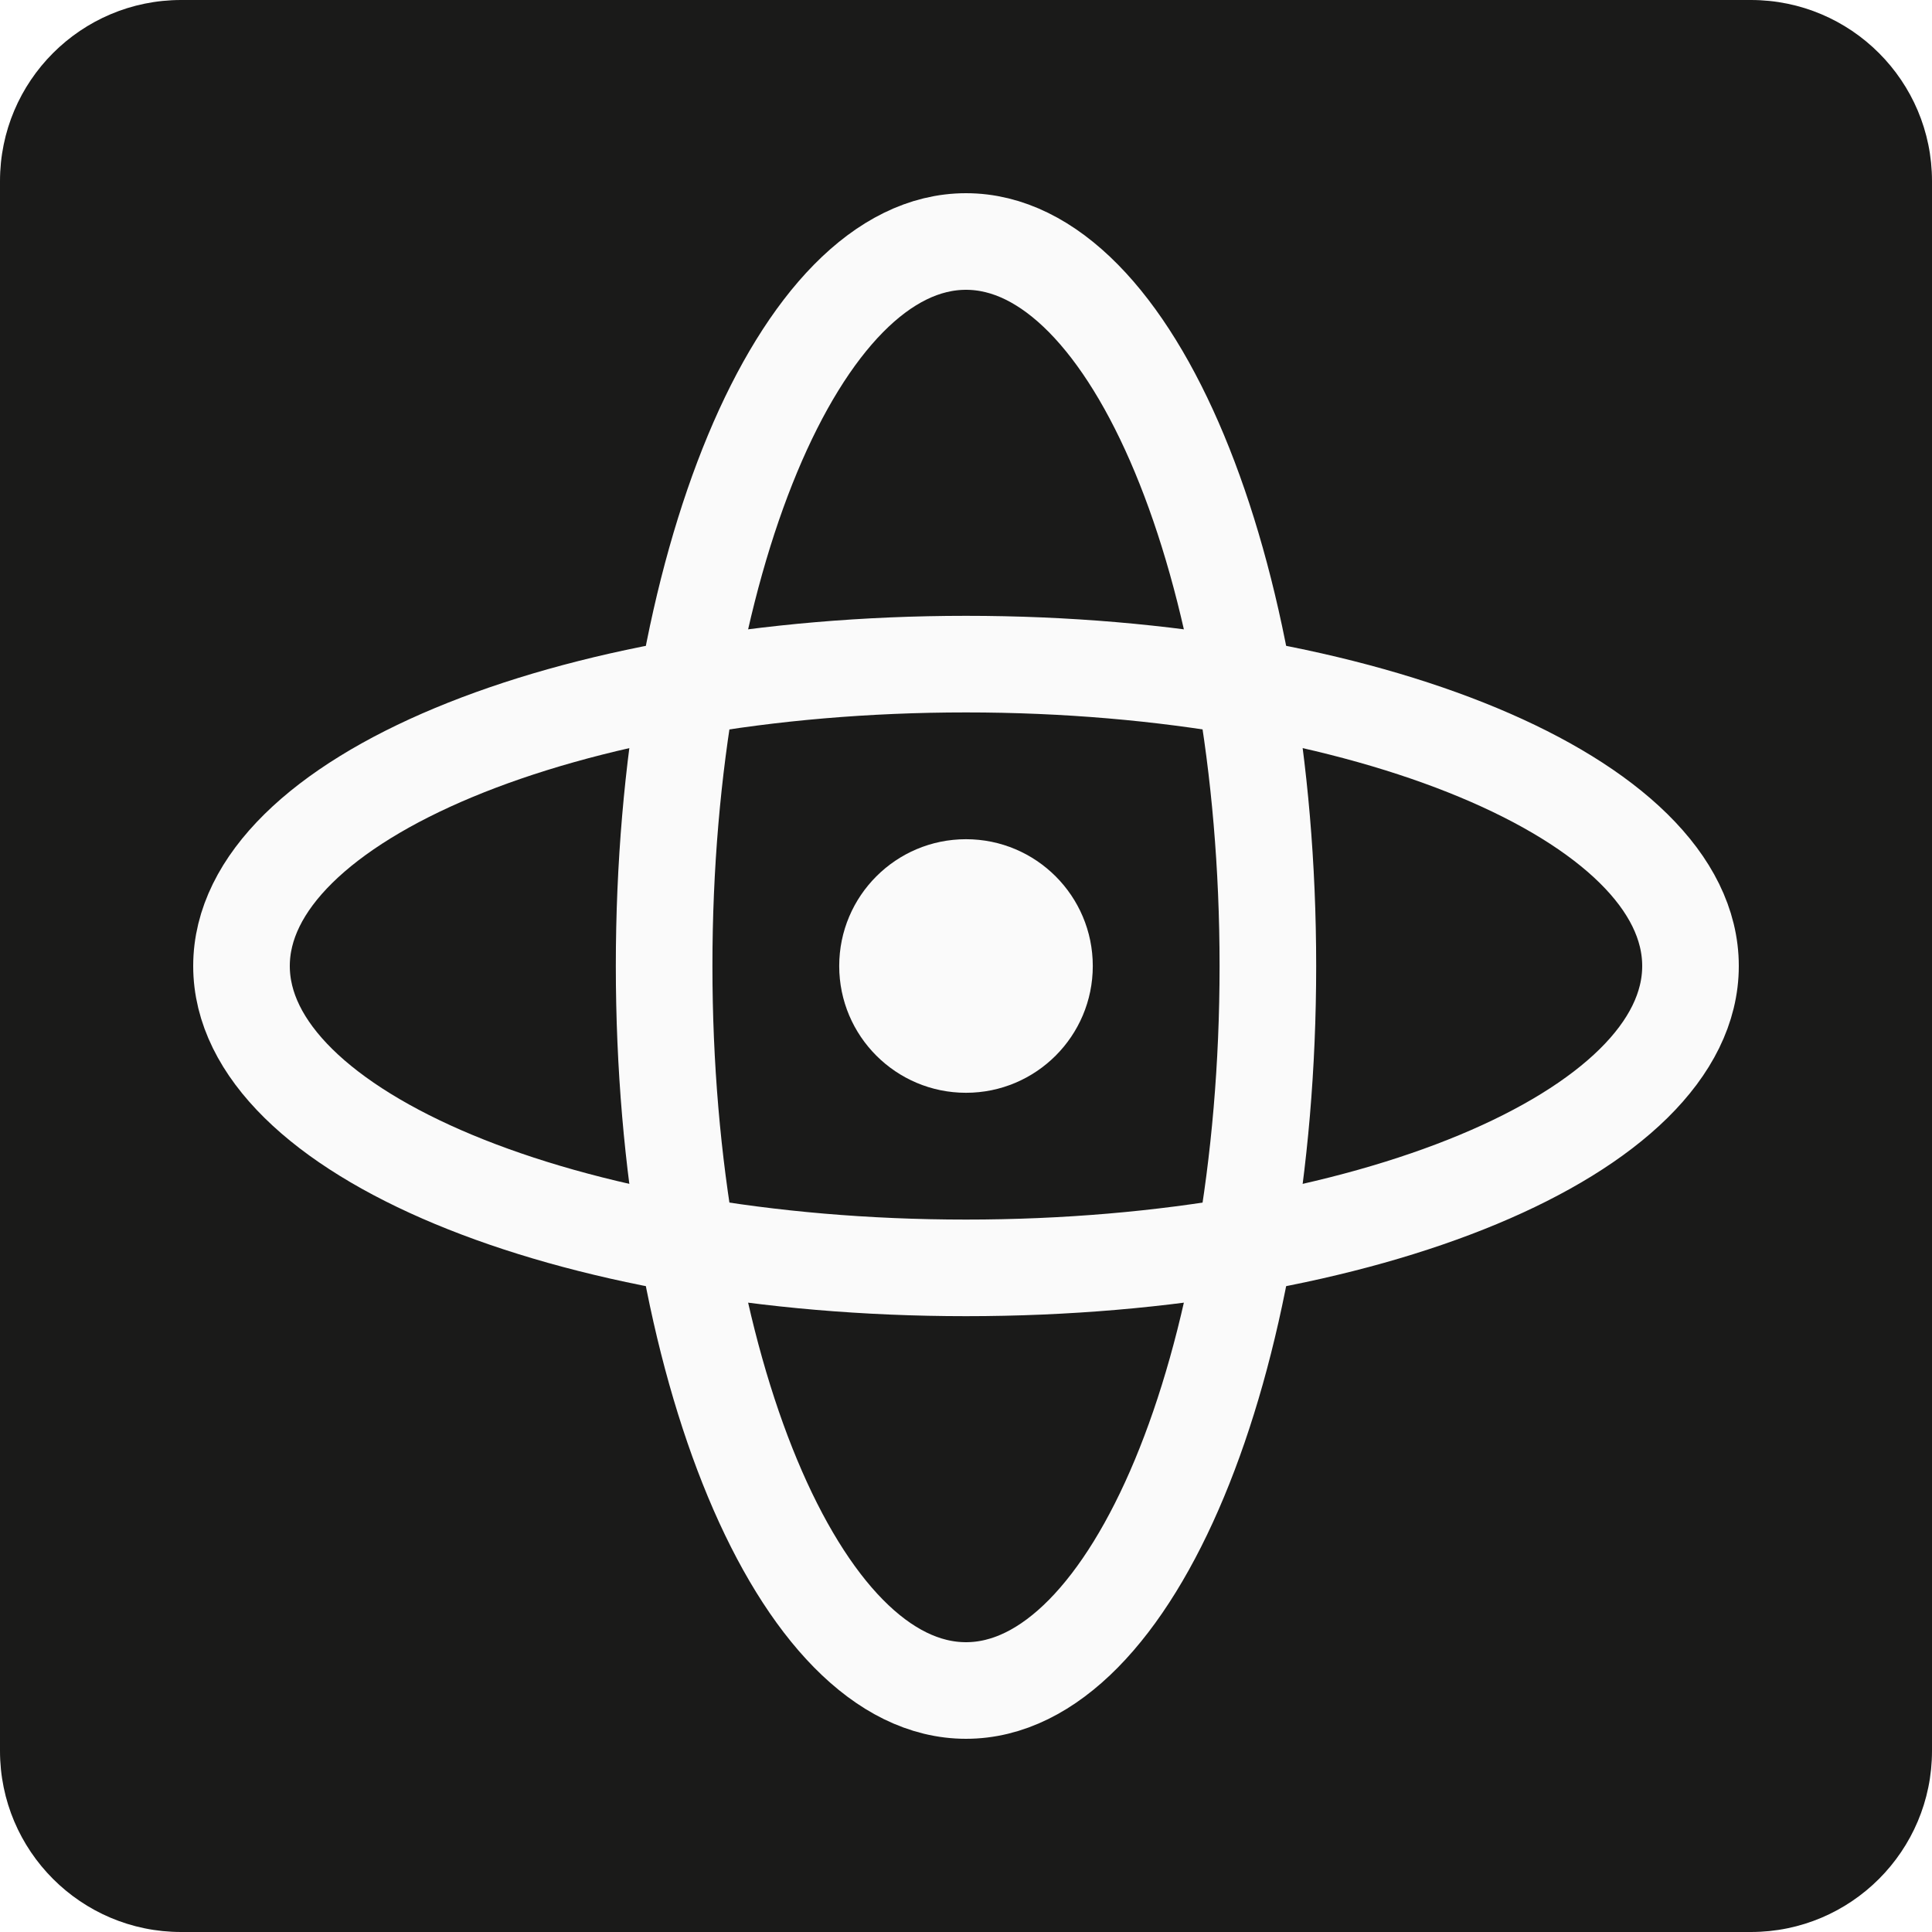
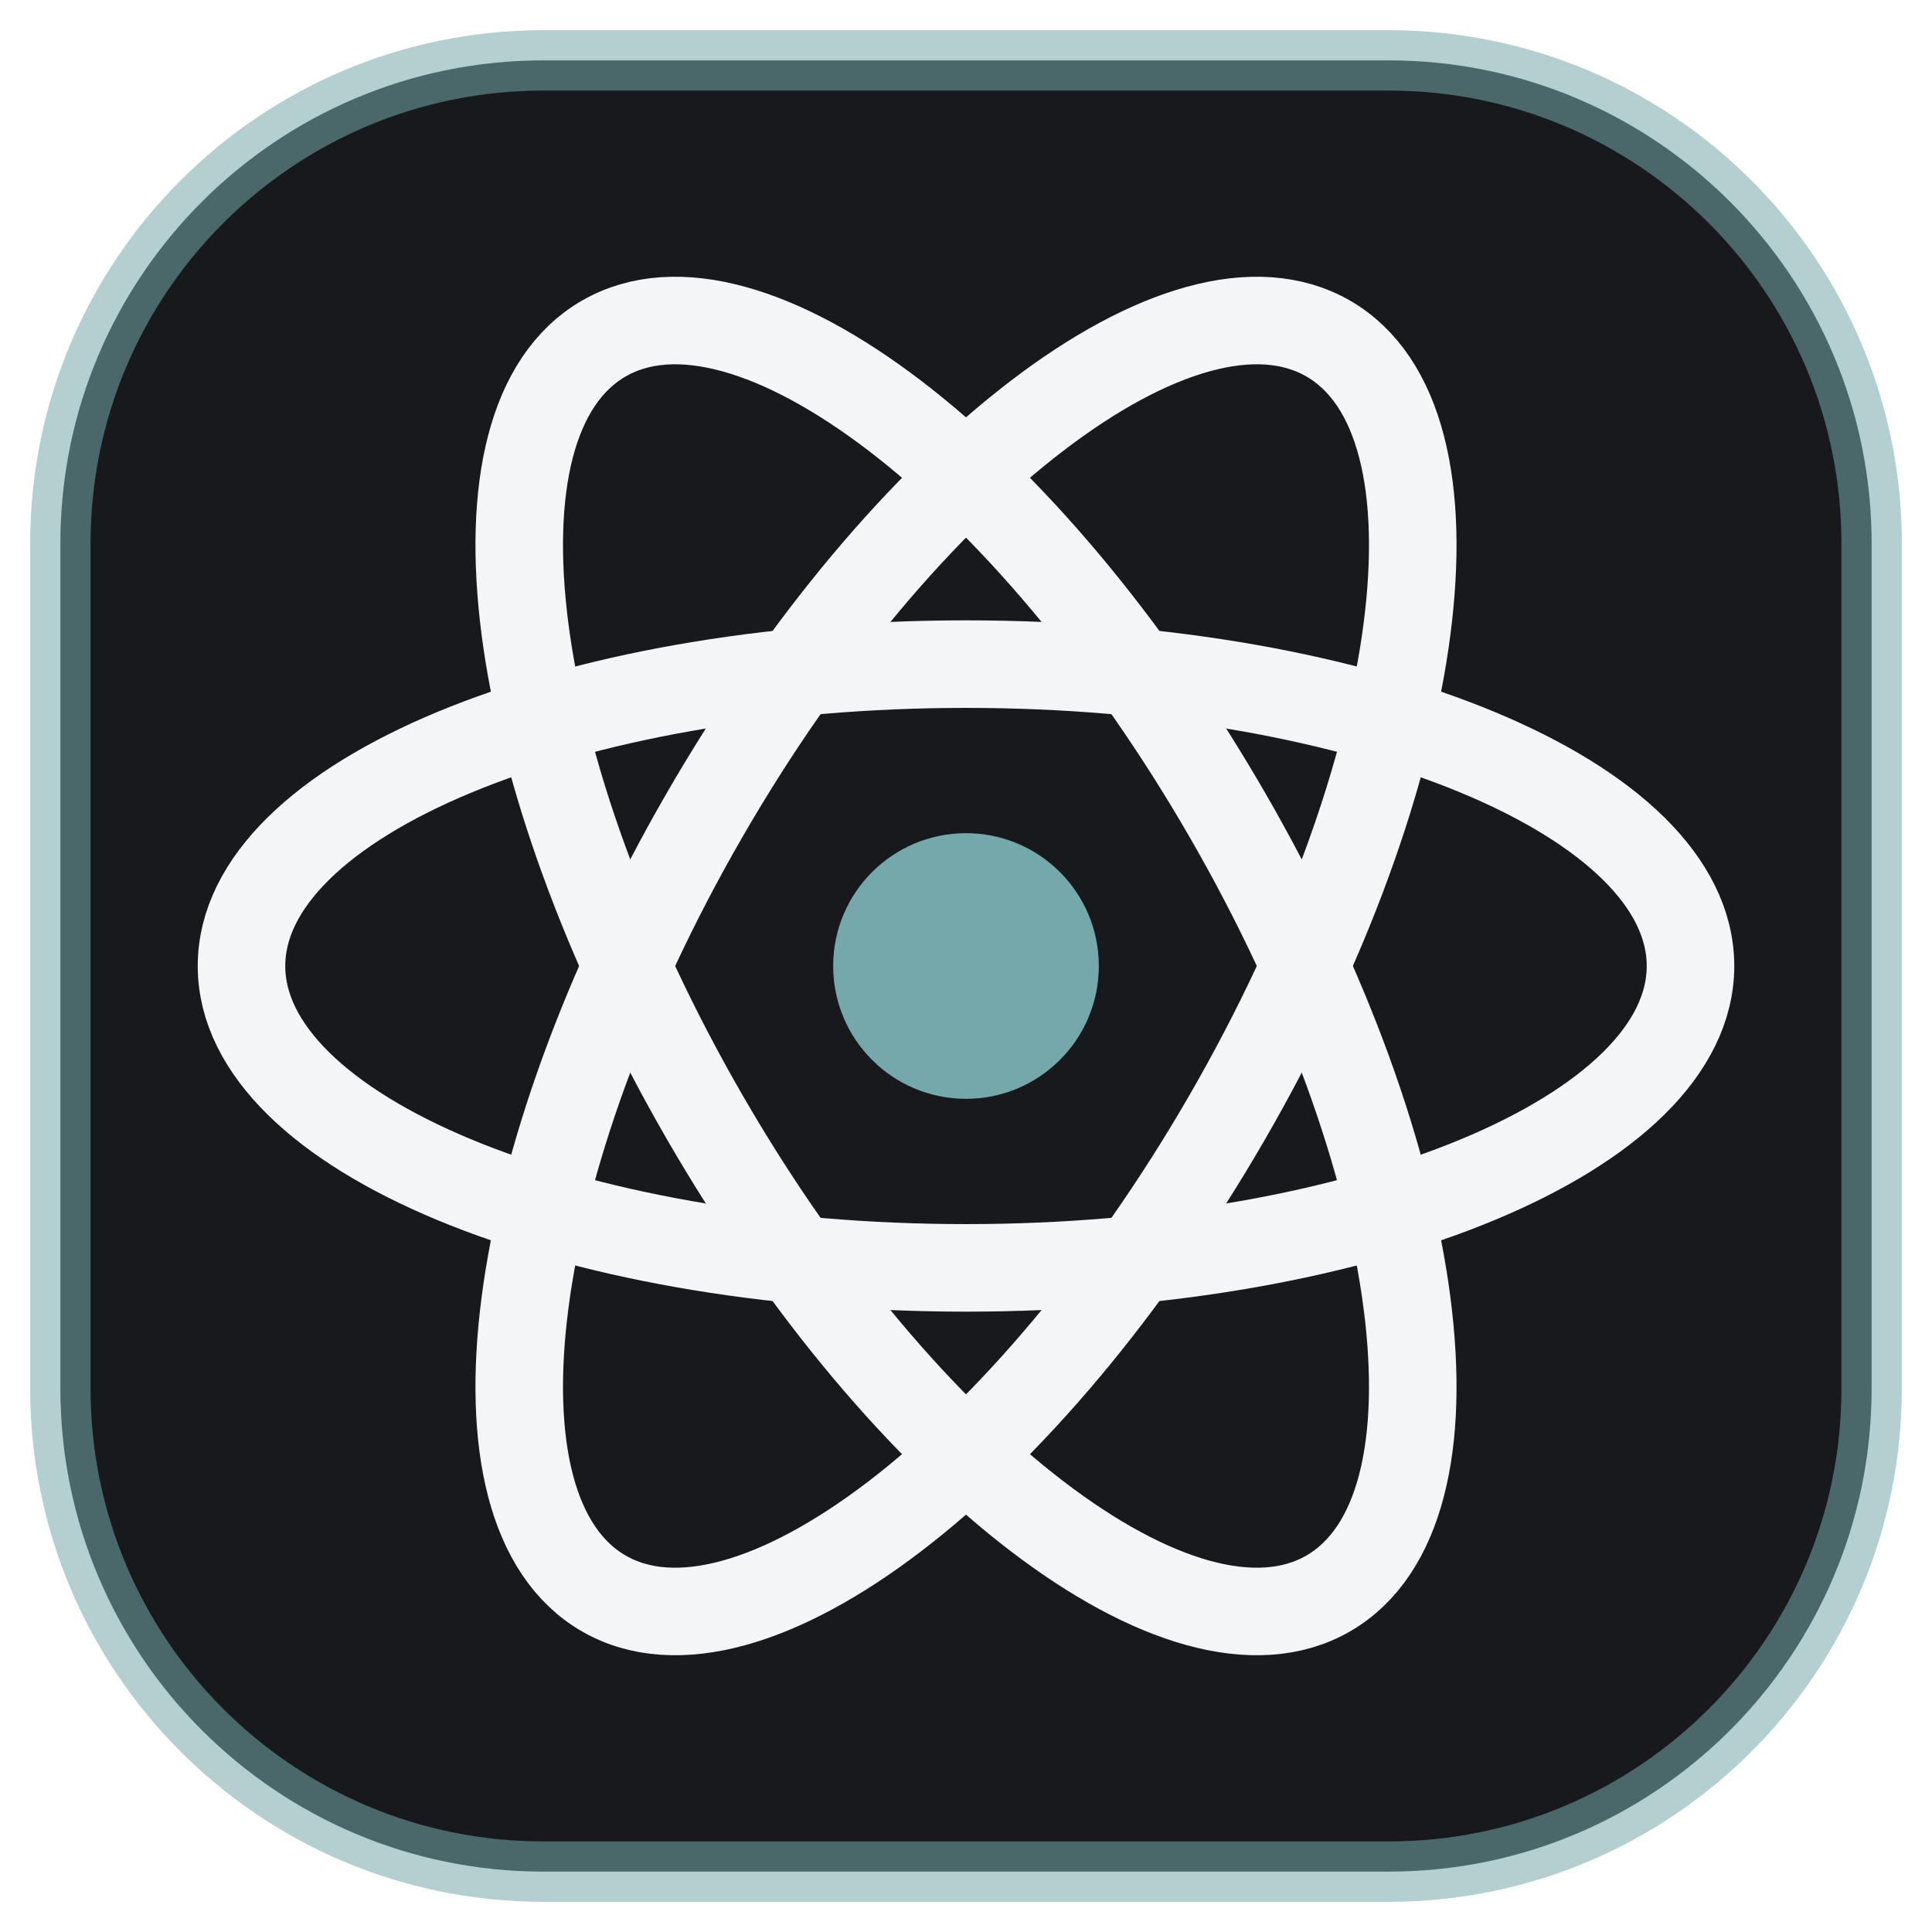
<svg xmlns="http://www.w3.org/2000/svg" width="32" height="32" viewBox="0 0 32 32">
-   <rect width="32" height="32" rx="3" fill="#1a1a19" />
-   <g fill="none" stroke="#fafafa" stroke-width="1.6" stroke-linecap="round">
+   <rect x="1" y="1" width="30" height="30" rx="8" fill="#17191c" stroke="#75a8aa" stroke-opacity=".55" />
+   <g fill="none" stroke="#f3f5f7" stroke-width="1.45" stroke-linecap="round">
    <ellipse cx="16" cy="16" rx="12" ry="5" />
-     <ellipse cx="16" cy="16" rx="5" ry="12" />
+     <ellipse cx="16" cy="16" rx="12" ry="5" transform="rotate(60 16 16)" />
+     <ellipse cx="16" cy="16" rx="12" ry="5" transform="rotate(120 16 16)" />
  </g>
-   <circle cx="16" cy="16" r="2.1" fill="#fafafa" />
+   <circle cx="16" cy="16" r="2.2" fill="#75a8aa" />
</svg>
